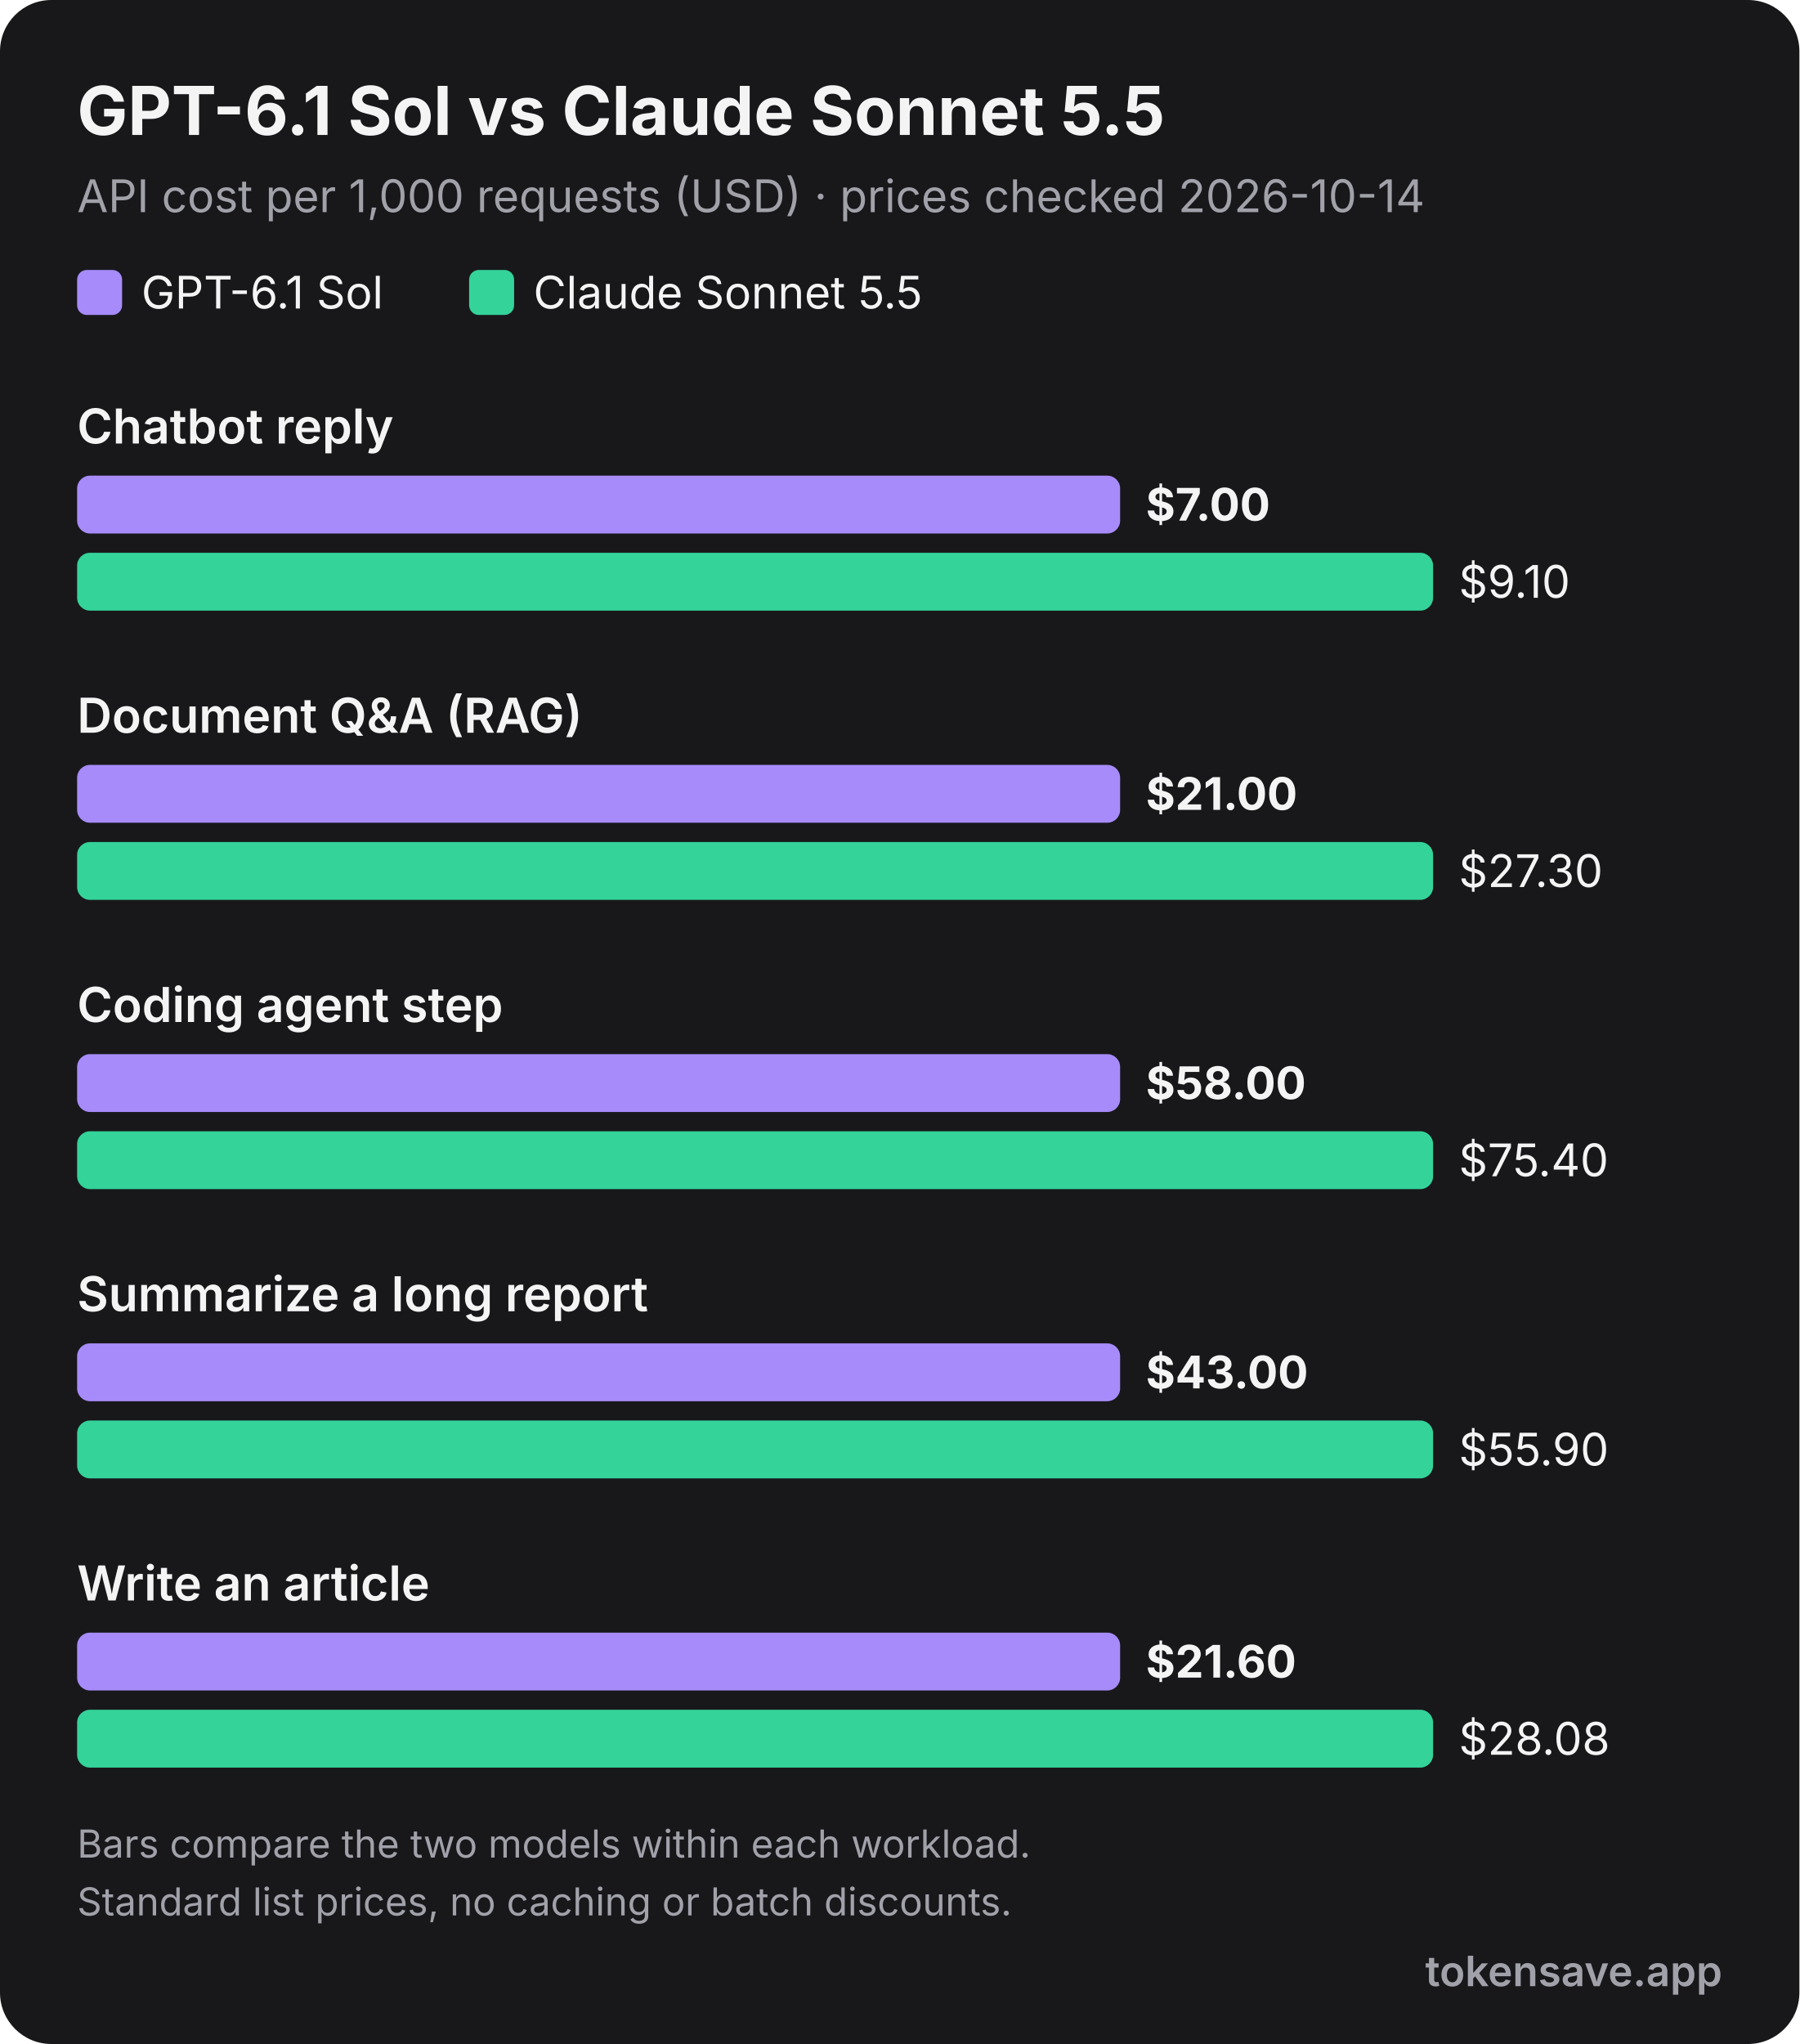
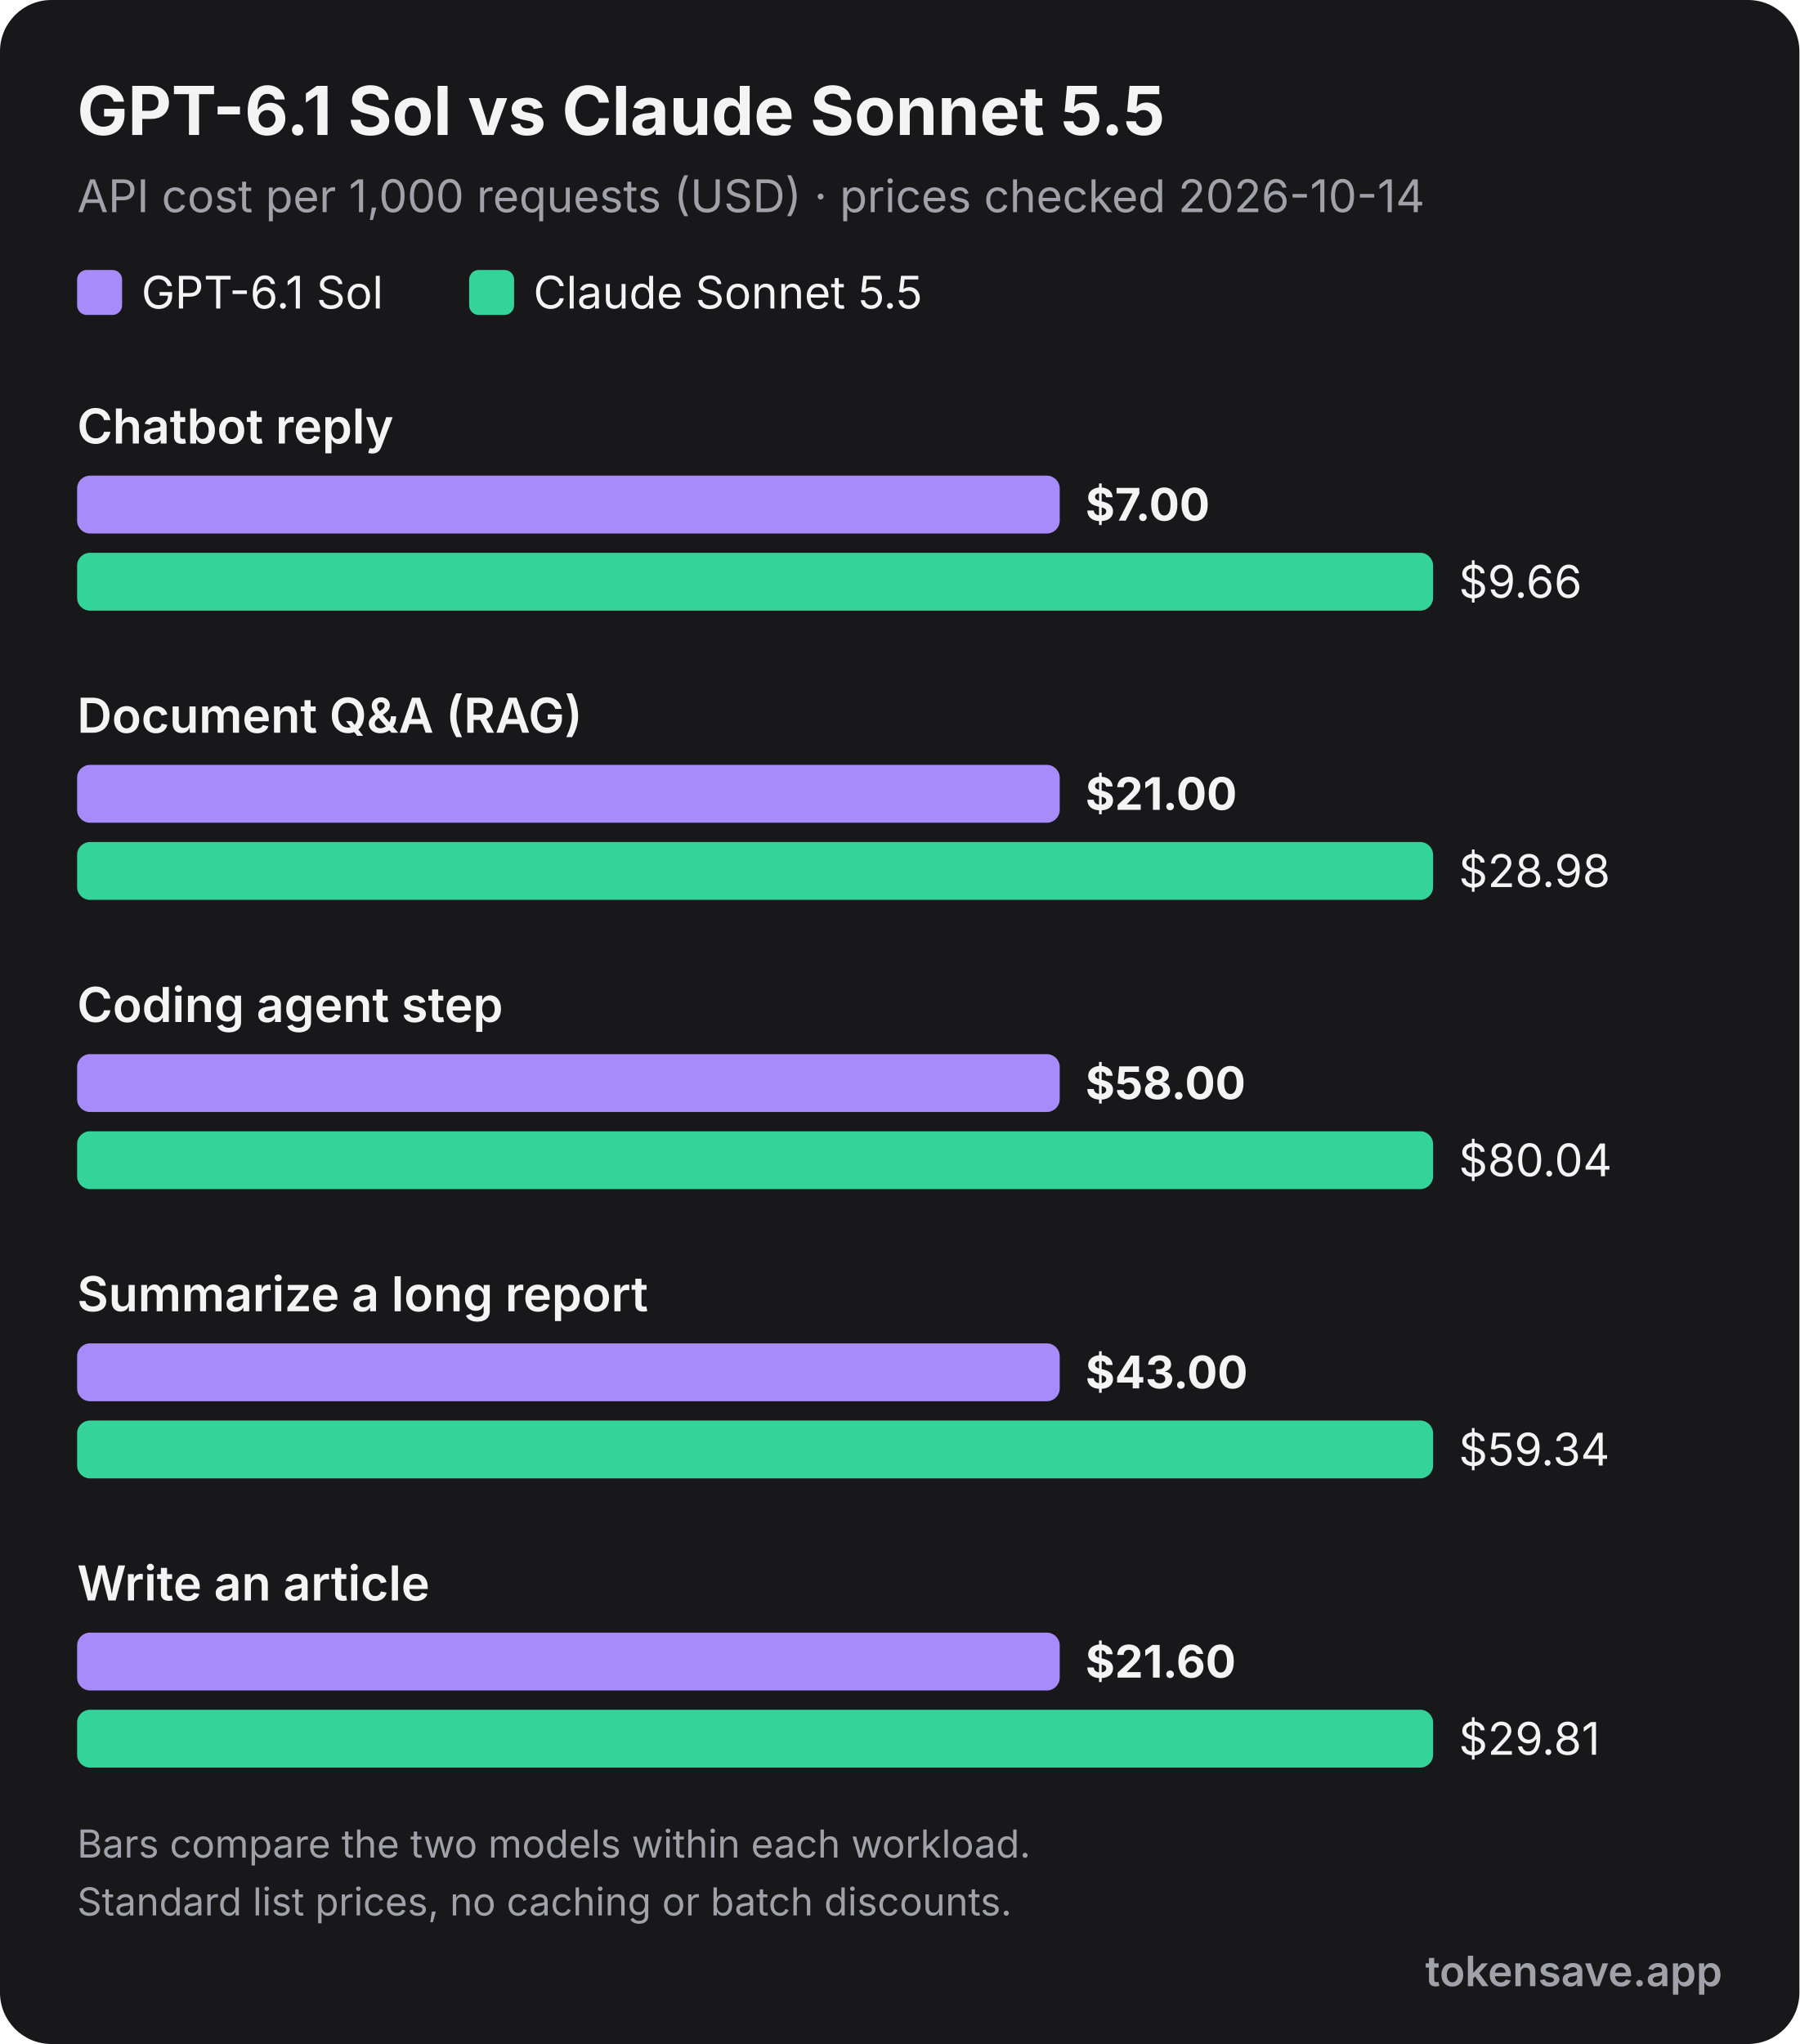
<svg xmlns="http://www.w3.org/2000/svg" viewBox="0 0 560 636" width="560" height="636" role="img" font-family="Inter, 'Segoe UI', Helvetica, Arial, sans-serif">
  <rect width="560" height="636" rx="16" fill="#18181b" />
  <text x="24" y="42" font-size="21" font-weight="700" fill="#f4f4f5">GPT-6.1 Sol vs Claude Sonnet 5.5</text>
  <text x="24" y="66" font-size="14" fill="#a1a1aa">API cost per 1,000 requests (USD) · prices checked 2026-10-14</text>
  <rect x="24" y="84" width="14" height="14" rx="3" fill="#a78bfa" />
  <text x="44" y="96" font-size="14" fill="#f4f4f5">GPT-6.1 Sol</text>
  <rect x="146" y="84" width="14" height="14" rx="3" fill="#34d399" />
  <text x="166" y="96" font-size="14" fill="#f4f4f5">Claude Sonnet 5.5</text>
  <text x="24" y="138" font-size="15" font-weight="600" fill="#f4f4f5">Chatbot reply</text>
-   <rect x="24" y="148" width="324.6" height="18" rx="4" fill="#a78bfa" />
-   <text x="356.6" y="162" font-size="14" font-weight="700" fill="#f4f4f5">$7.00</text>
+   <rect x="24" y="148" width="305.8" height="18" rx="4" fill="#a78bfa" />
+   <text x="337.8" y="162" font-size="14" font-weight="700" fill="#f4f4f5">$7.00</text>
  <rect x="24" y="172" width="422.0" height="18" rx="4" fill="#34d399" />
-   <text x="454.0" y="186" font-size="14" font-weight="400" fill="#f4f4f5">$9.10</text>
+   <text x="454.0" y="186" font-size="14" font-weight="400" fill="#f4f4f5">$9.66</text>
  <text x="24" y="228" font-size="15" font-weight="600" fill="#f4f4f5">Document Q&amp;A (RAG)</text>
-   <rect x="24" y="238" width="324.6" height="18" rx="4" fill="#a78bfa" />
-   <text x="356.6" y="252" font-size="14" font-weight="700" fill="#f4f4f5">$21.00</text>
+   <rect x="24" y="238" width="305.8" height="18" rx="4" fill="#a78bfa" />
+   <text x="337.8" y="252" font-size="14" font-weight="700" fill="#f4f4f5">$21.00</text>
  <rect x="24" y="262" width="422.0" height="18" rx="4" fill="#34d399" />
-   <text x="454.0" y="276" font-size="14" font-weight="400" fill="#f4f4f5">$27.30</text>
+   <text x="454.0" y="276" font-size="14" font-weight="400" fill="#f4f4f5">$28.98</text>
  <text x="24" y="318" font-size="15" font-weight="600" fill="#f4f4f5">Coding agent step</text>
-   <rect x="24" y="328" width="324.6" height="18" rx="4" fill="#a78bfa" />
-   <text x="356.6" y="342" font-size="14" font-weight="700" fill="#f4f4f5">$58.00</text>
+   <rect x="24" y="328" width="305.8" height="18" rx="4" fill="#a78bfa" />
+   <text x="337.8" y="342" font-size="14" font-weight="700" fill="#f4f4f5">$58.00</text>
  <rect x="24" y="352" width="422.0" height="18" rx="4" fill="#34d399" />
-   <text x="454.0" y="366" font-size="14" font-weight="400" fill="#f4f4f5">$75.40</text>
+   <text x="454.0" y="366" font-size="14" font-weight="400" fill="#f4f4f5">$80.04</text>
  <text x="24" y="408" font-size="15" font-weight="600" fill="#f4f4f5">Summarize a long report</text>
-   <rect x="24" y="418" width="324.6" height="18" rx="4" fill="#a78bfa" />
-   <text x="356.6" y="432" font-size="14" font-weight="700" fill="#f4f4f5">$43.00</text>
+   <rect x="24" y="418" width="305.8" height="18" rx="4" fill="#a78bfa" />
+   <text x="337.8" y="432" font-size="14" font-weight="700" fill="#f4f4f5">$43.00</text>
  <rect x="24" y="442" width="422.0" height="18" rx="4" fill="#34d399" />
-   <text x="454.0" y="456" font-size="14" font-weight="400" fill="#f4f4f5">$55.90</text>
+   <text x="454.0" y="456" font-size="14" font-weight="400" fill="#f4f4f5">$59.34</text>
  <text x="24" y="498" font-size="15" font-weight="600" fill="#f4f4f5">Write an article</text>
-   <rect x="24" y="508" width="324.6" height="18" rx="4" fill="#a78bfa" />
-   <text x="356.6" y="522" font-size="14" font-weight="700" fill="#f4f4f5">$21.60</text>
+   <rect x="24" y="508" width="305.8" height="18" rx="4" fill="#a78bfa" />
+   <text x="337.8" y="522" font-size="14" font-weight="700" fill="#f4f4f5">$21.60</text>
  <rect x="24" y="532" width="422.0" height="18" rx="4" fill="#34d399" />
-   <text x="454.0" y="546" font-size="14" font-weight="400" fill="#f4f4f5">$28.08</text>
+   <text x="454.0" y="546" font-size="14" font-weight="400" fill="#f4f4f5">$29.81</text>
  <text x="24" y="578" font-size="12" fill="#a1a1aa">Bars compare the two models within each workload.</text>
  <text x="24" y="596" font-size="12" fill="#a1a1aa">Standard list prices, no caching or batch discounts.</text>
  <text x="536" y="618" text-anchor="end" font-size="13" font-weight="600" fill="#a1a1aa">tokensave.app</text>
</svg>
